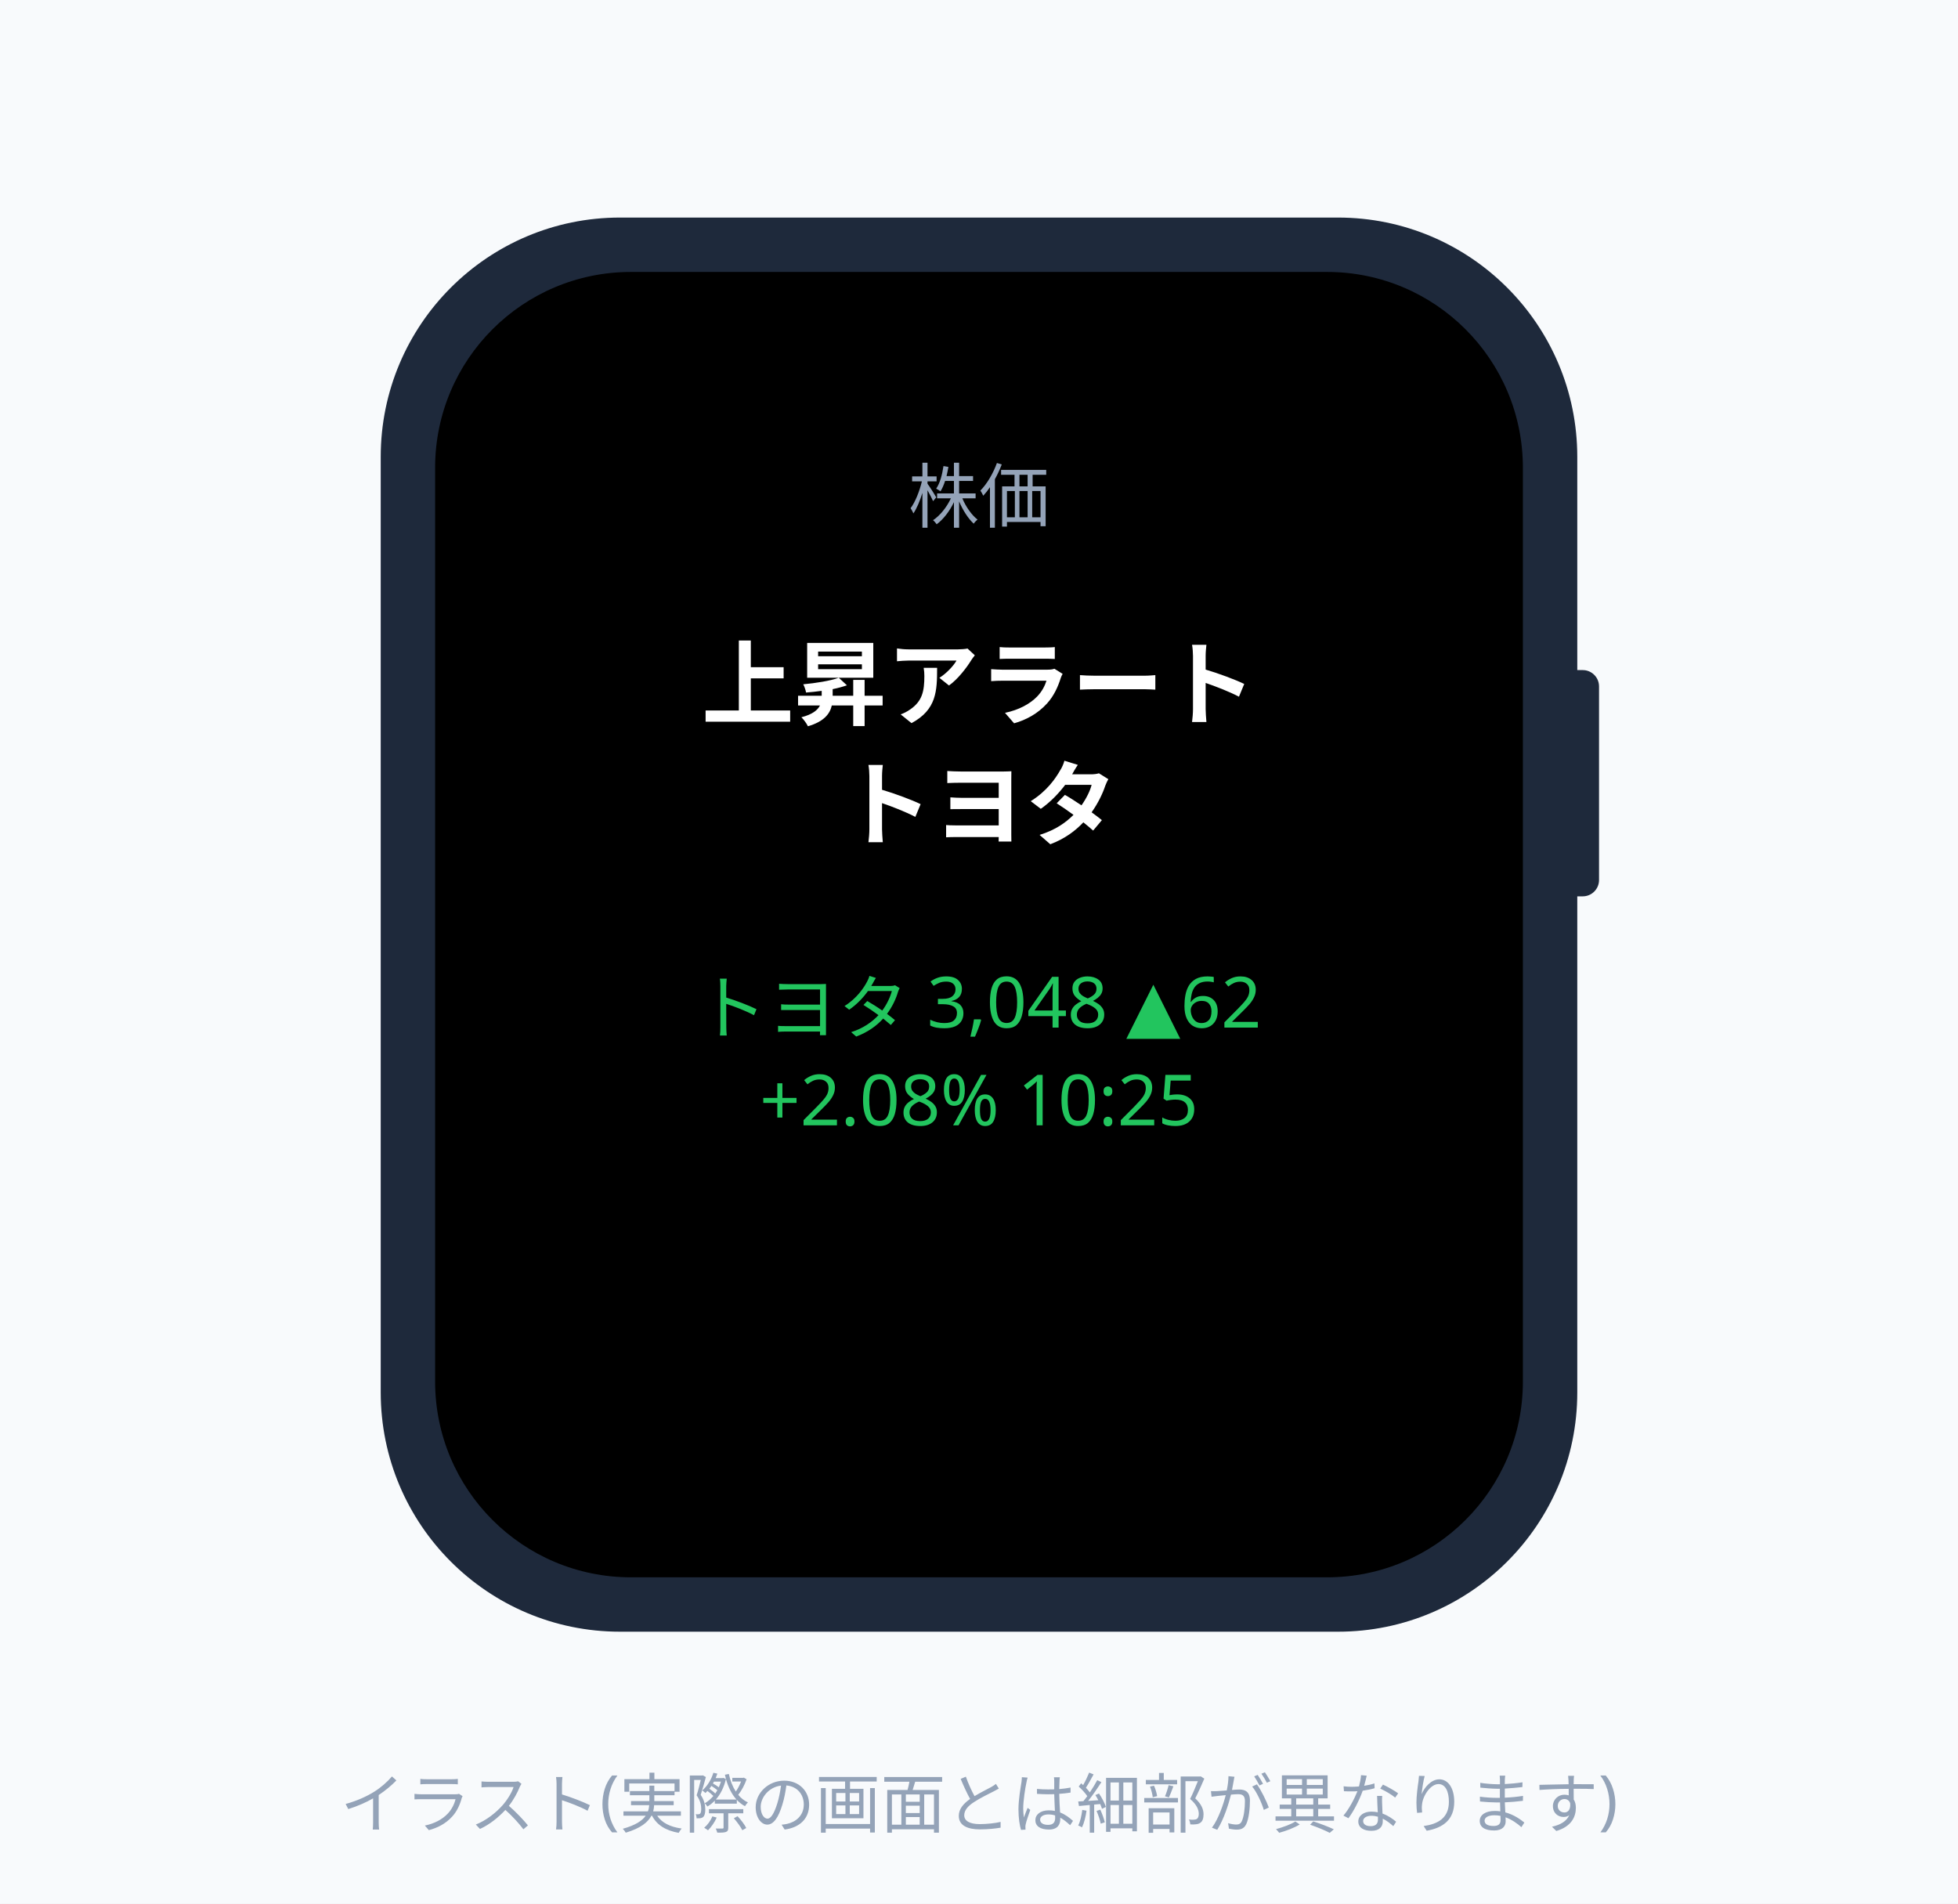
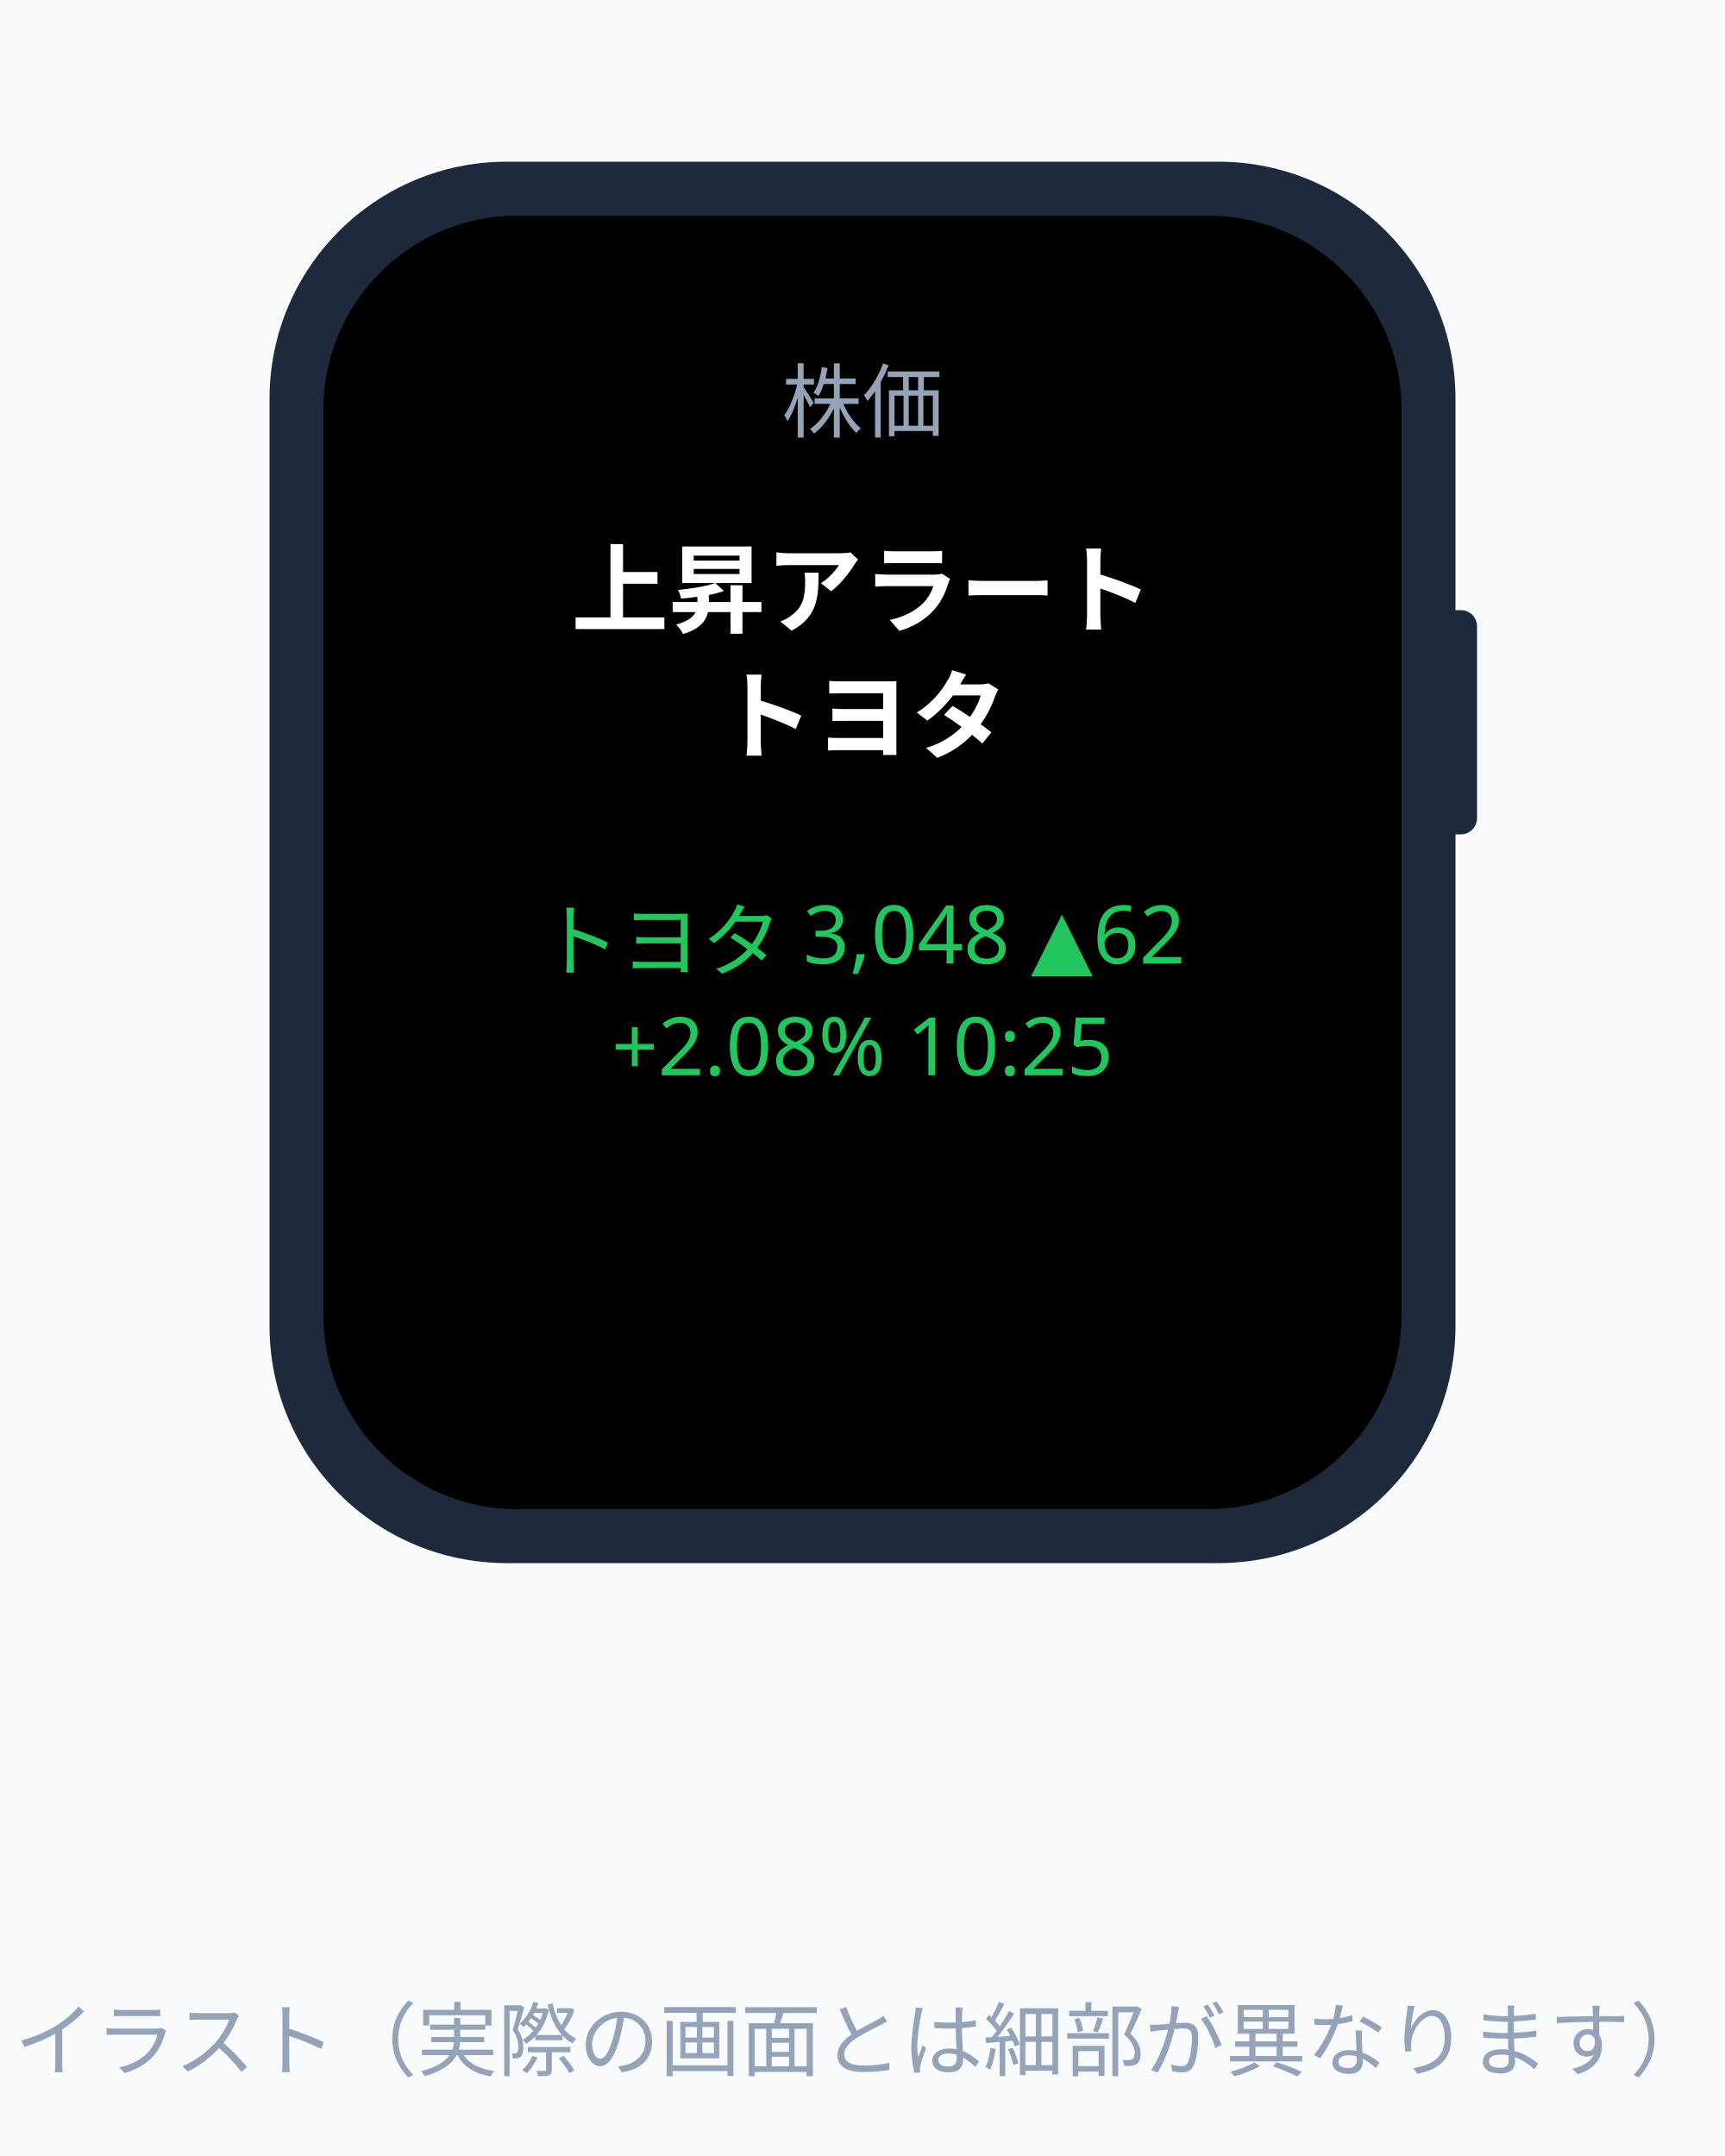
- <svg xmlns="http://www.w3.org/2000/svg" viewBox="0 0 360 350" width="360" height="350">
-   <rect x="0" y="0" width="360" height="350" fill="#f8fafc" />
-   <rect x="284" y="123.2" width="10" height="41.6" rx="3" fill="#1e293b" />
-   <rect x="70" y="40" width="220" height="260" rx="44" fill="#1e293b" />
-   <rect x="80" y="50" width="200" height="240" rx="36" fill="#000000" />
-   <text x="180" y="96" font-size="13" fill="#94a3b8" text-anchor="middle" font-weight="normal" font-family="'Hiragino Sans','Noto Sans JP','Yu Gothic',sans-serif">株価</text>
-   <text x="180" y="132" font-size="17" fill="#ffffff" text-anchor="middle" font-weight="700" font-family="'Hiragino Sans','Noto Sans JP','Yu Gothic',sans-serif">上昇アラート</text>
-   <text x="180" y="154.1" font-size="17" fill="#ffffff" text-anchor="middle" font-weight="700" font-family="'Hiragino Sans','Noto Sans JP','Yu Gothic',sans-serif">トヨタ</text>
-   <text x="180" y="190" font-size="13" fill="#22c55e" text-anchor="middle" font-weight="normal" font-family="'Hiragino Sans','Noto Sans JP','Yu Gothic',sans-serif">トヨタ 3,048 ▲62</text>
-   <text x="180" y="206.9" font-size="13" fill="#22c55e" text-anchor="middle" font-weight="normal" font-family="'Hiragino Sans','Noto Sans JP','Yu Gothic',sans-serif">+2.08% 10:25</text>
-   <text x="180" y="336" font-size="12" fill="#94a3b8" text-anchor="middle" font-weight="normal" font-family="'Hiragino Sans','Noto Sans JP','Yu Gothic',sans-serif">イラスト(実際の画面とは細部が異なります)</text>
+ <svg xmlns="http://www.w3.org/2000/svg" viewBox="0 0 320 400" width="320" height="400">
+   <rect x="0" y="0" width="320" height="400" fill="#f8fafc" />
+   <rect x="264" y="113.2" width="10" height="41.6" rx="3" fill="#1e293b" />
+   <rect x="50" y="30" width="220" height="260" rx="44" fill="#1e293b" />
+   <rect x="60" y="40" width="200" height="240" rx="36" fill="#000000" />
+   <text x="160" y="80" font-size="15" fill="#94a3b8" text-anchor="middle" font-weight="normal" font-family="'Hiragino Sans','Noto Sans JP','Yu Gothic',sans-serif">株価</text>
+   <text x="160" y="116" font-size="18" fill="#ffffff" text-anchor="middle" font-weight="700" font-family="'Hiragino Sans','Noto Sans JP','Yu Gothic',sans-serif">上昇アラート</text>
+   <text x="160" y="139.4" font-size="18" fill="#ffffff" text-anchor="middle" font-weight="700" font-family="'Hiragino Sans','Noto Sans JP','Yu Gothic',sans-serif">トヨタ</text>
+   <text x="160" y="180" font-size="15" fill="#22c55e" text-anchor="middle" font-weight="normal" font-family="'Hiragino Sans','Noto Sans JP','Yu Gothic',sans-serif">トヨタ 3,048 ▲62</text>
+   <text x="160" y="199.5" font-size="15" fill="#22c55e" text-anchor="middle" font-weight="normal" font-family="'Hiragino Sans','Noto Sans JP','Yu Gothic',sans-serif">+2.08% 10:25</text>
+   <text x="160" y="384" font-size="15" fill="#94a3b8" text-anchor="middle" font-weight="normal" font-family="'Hiragino Sans','Noto Sans JP','Yu Gothic',sans-serif">イラスト（実際の画面とは細部が異なります）</text>
</svg>
